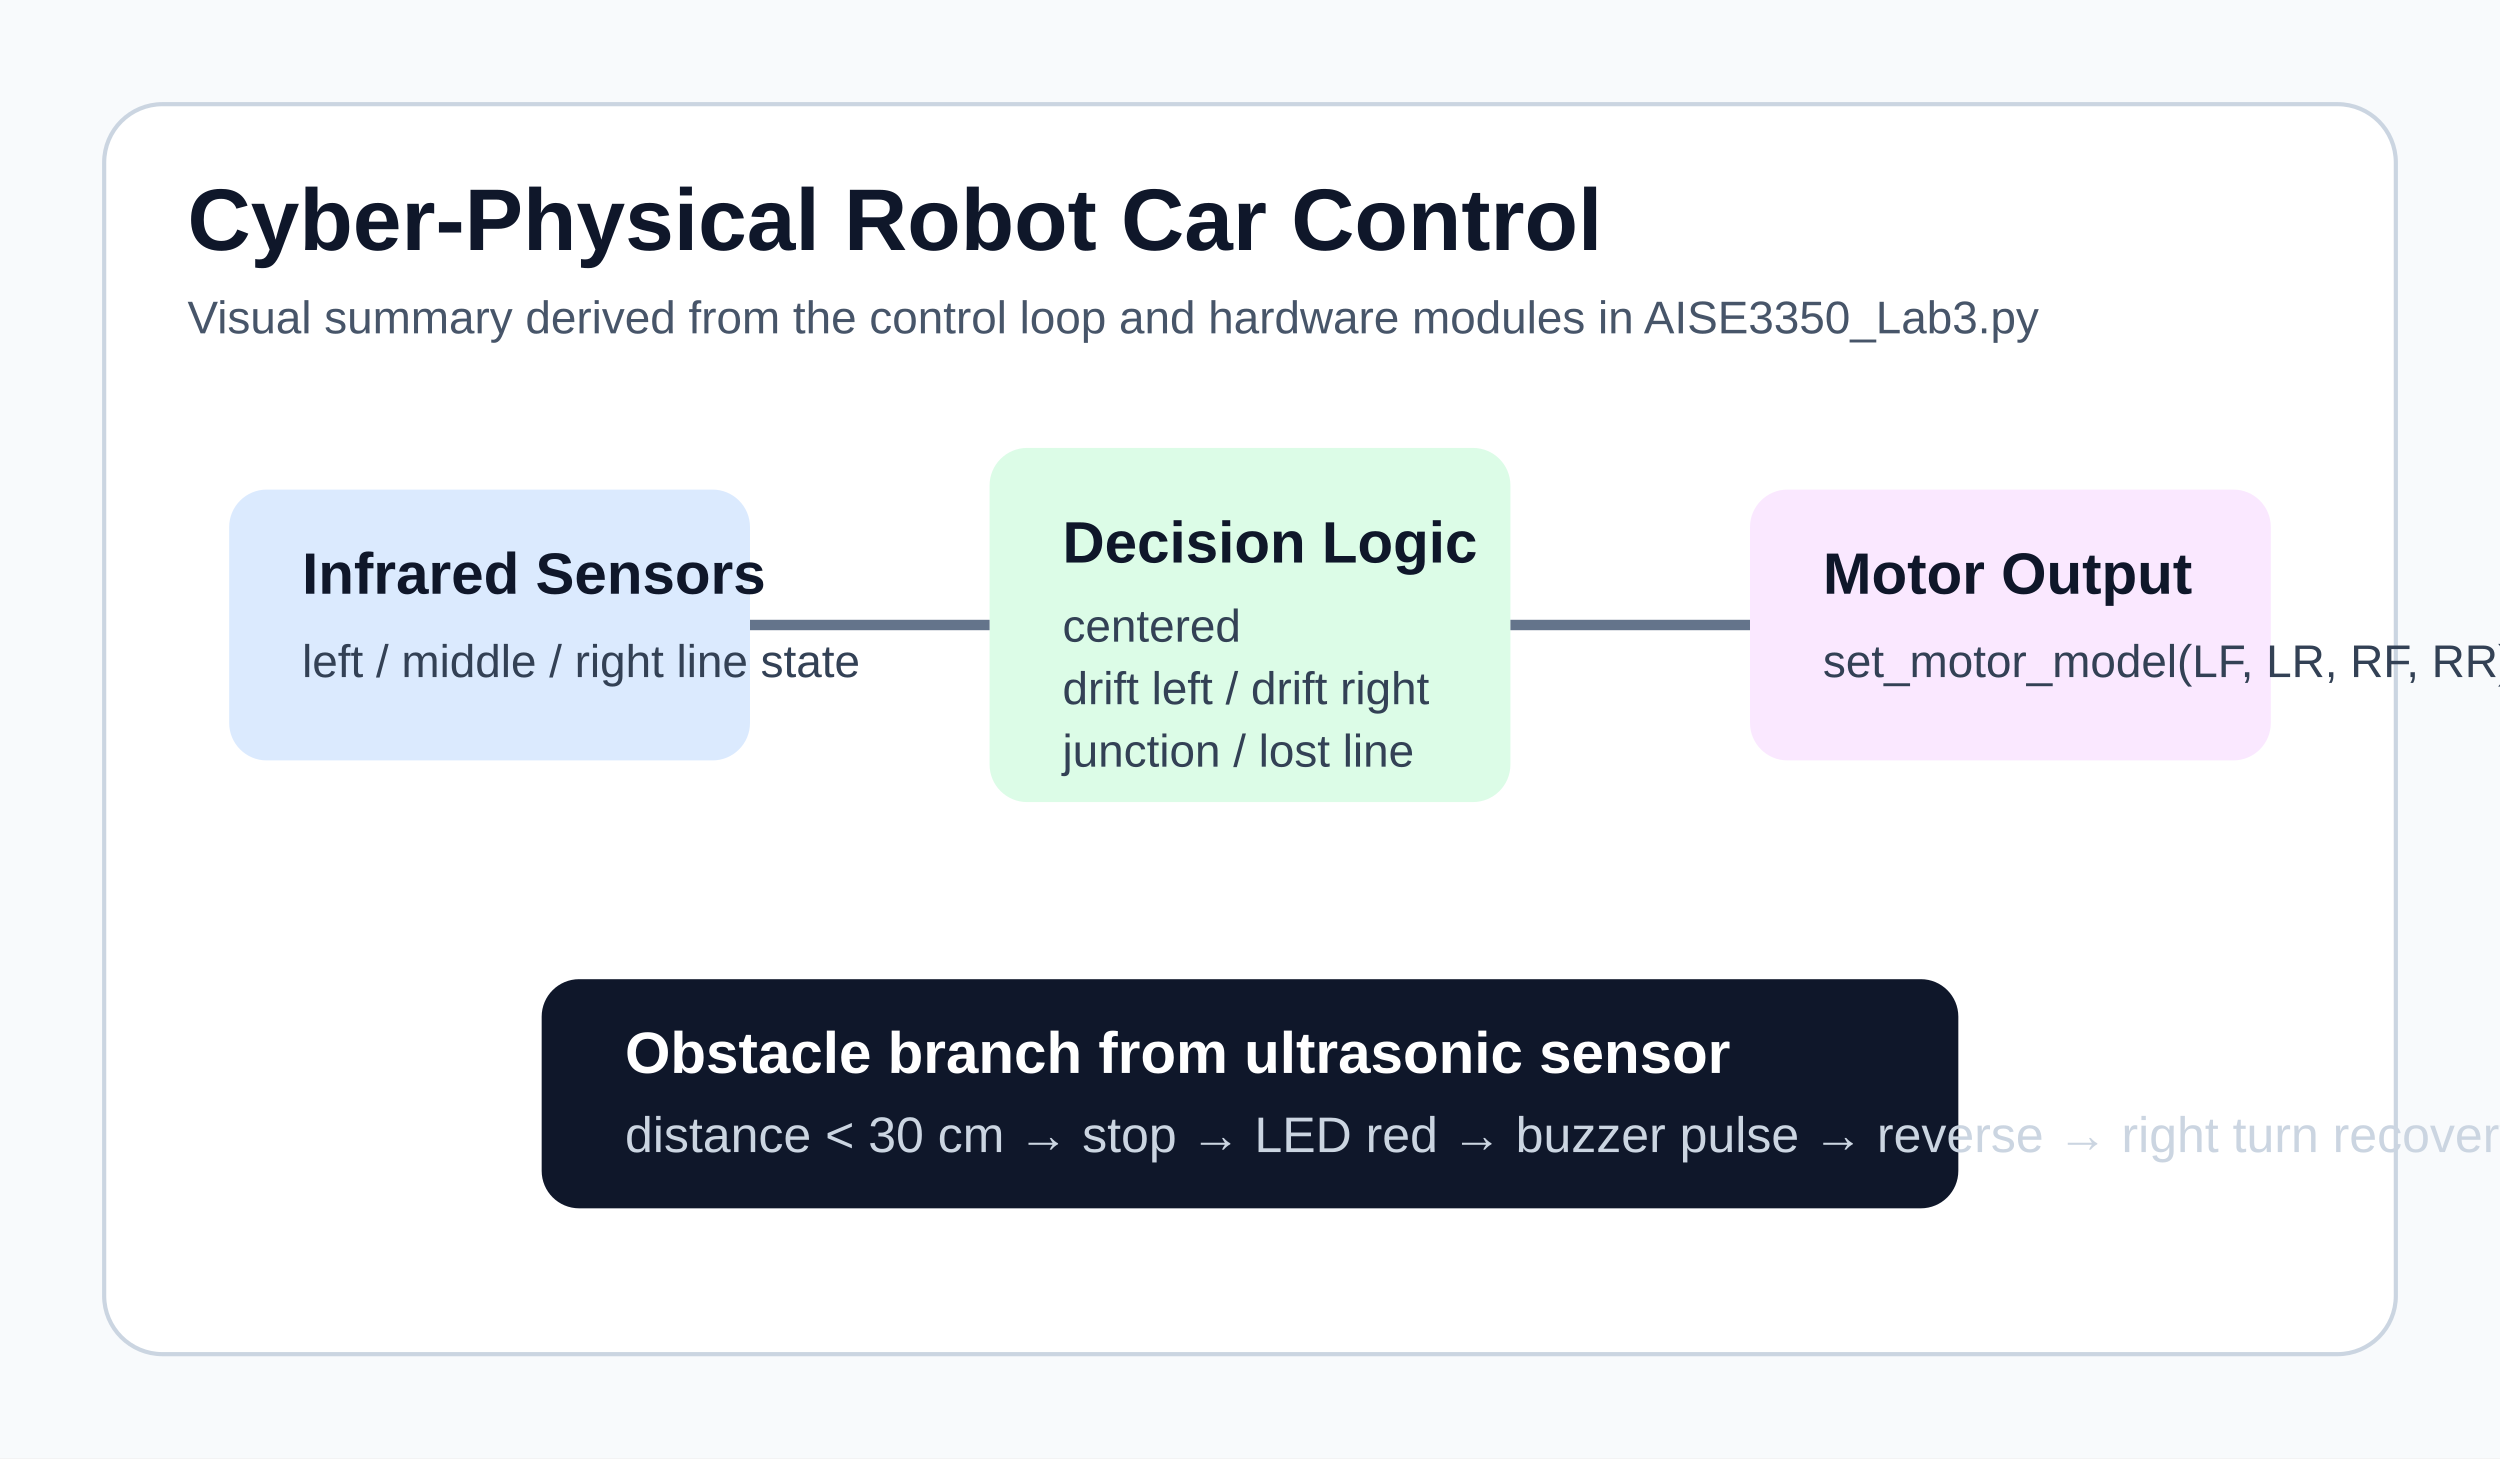
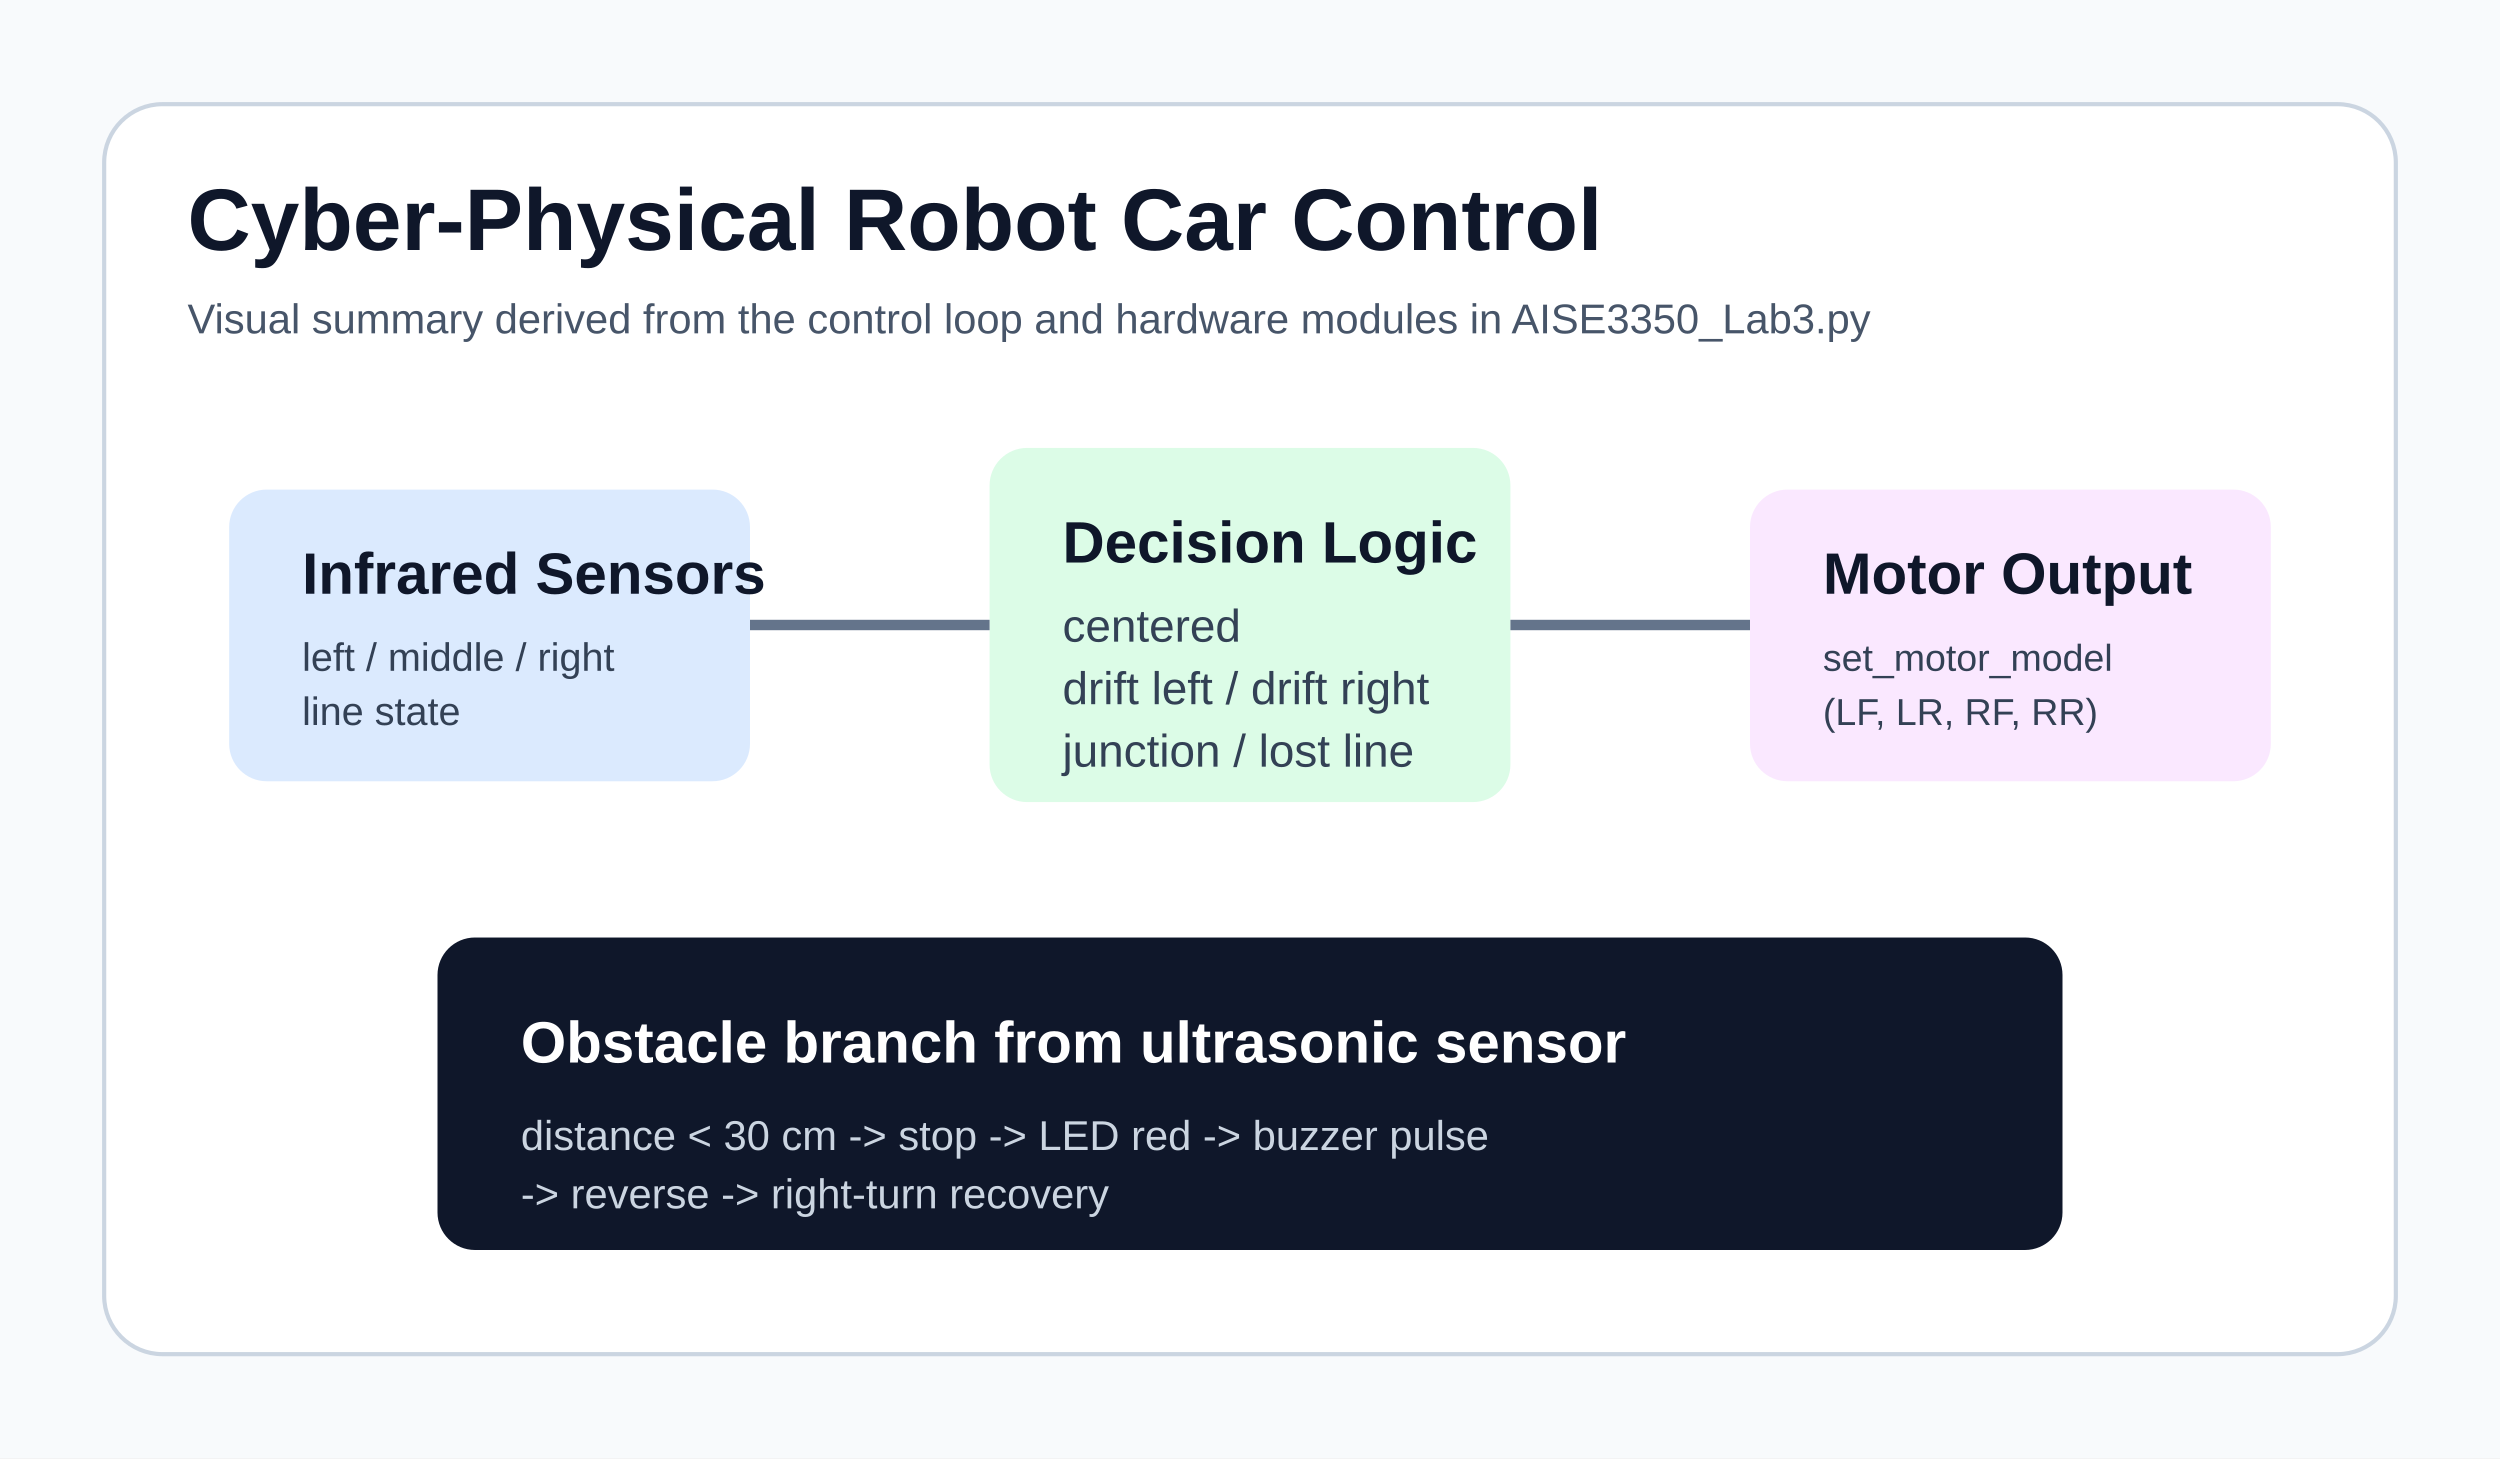
<svg xmlns="http://www.w3.org/2000/svg" width="1200" height="700" viewBox="0 0 1200 700">
  <rect width="1200" height="700" fill="#f8fafc" />
  <rect x="50" y="50" width="1100" height="600" rx="28" fill="#ffffff" stroke="#cbd5e1" stroke-width="2" />
  <text x="90" y="120" font-family="Arial, sans-serif" font-size="42" font-weight="700" fill="#0f172a">Cyber-Physical Robot Car Control</text>
-   <text x="90" y="160" font-family="Arial, sans-serif" font-size="22" fill="#475569">Visual summary derived from the control loop and hardware modules in AISE3350_Lab3.py</text>
-   <rect x="110" y="235" width="250" height="130" rx="18" fill="#dbeafe" />
+   <text x="90" y="160" font-family="Arial, sans-serif" font-size="20" fill="#475569">Visual summary derived from the control loop and hardware modules in AISE3350_Lab3.py</text>
+   <rect x="110" y="235" width="250" height="140" rx="18" fill="#dbeafe" />
  <text x="145" y="285" font-family="Arial, sans-serif" font-size="28" font-weight="700" fill="#0f172a">Infrared Sensors</text>
-   <text x="145" y="325" font-family="Arial, sans-serif" font-size="22" fill="#334155">left / middle / right line state</text>
+   <text x="145" y="322" font-family="Arial, sans-serif" font-size="19" fill="#334155">left / middle / right</text>
+   <text x="145" y="348" font-family="Arial, sans-serif" font-size="19" fill="#334155">line state</text>
  <rect x="475" y="215" width="250" height="170" rx="18" fill="#dcfce7" />
  <text x="510" y="270" font-family="Arial, sans-serif" font-size="28" font-weight="700" fill="#0f172a">Decision Logic</text>
  <text x="510" y="308" font-family="Arial, sans-serif" font-size="22" fill="#334155">centered</text>
  <text x="510" y="338" font-family="Arial, sans-serif" font-size="22" fill="#334155">drift left / drift right</text>
  <text x="510" y="368" font-family="Arial, sans-serif" font-size="22" fill="#334155">junction / lost line</text>
-   <rect x="840" y="235" width="250" height="130" rx="18" fill="#fae8ff" />
+   <rect x="840" y="235" width="250" height="140" rx="18" fill="#fae8ff" />
  <text x="875" y="285" font-family="Arial, sans-serif" font-size="28" font-weight="700" fill="#0f172a">Motor Output</text>
-   <text x="875" y="325" font-family="Arial, sans-serif" font-size="22" fill="#334155">set_motor_model(LF, LR, RF, RR)</text>
+   <text x="875" y="322" font-family="Arial, sans-serif" font-size="18" fill="#334155">set_motor_model</text>
+   <text x="875" y="348" font-family="Arial, sans-serif" font-size="18" fill="#334155">(LF, LR, RF, RR)</text>
  <line x1="360" y1="300" x2="475" y2="300" stroke="#64748b" stroke-width="5" />
  <line x1="725" y1="300" x2="840" y2="300" stroke="#64748b" stroke-width="5" />
-   <rect x="260" y="470" width="680" height="110" rx="18" fill="#0f172a" />
-   <text x="300" y="515" font-family="Arial, sans-serif" font-size="28" font-weight="700" fill="#ffffff">Obstacle branch from ultrasonic sensor</text>
-   <text x="300" y="553" font-family="Arial, sans-serif" font-size="24" fill="#cbd5e1">distance &lt; 30 cm → stop → LED red → buzzer pulse → reverse → right turn recovery</text>
+   <rect x="210" y="450" width="780" height="150" rx="18" fill="#0f172a" />
+   <text x="250" y="510" font-family="Arial, sans-serif" font-size="28" font-weight="700" fill="#ffffff">Obstacle branch from ultrasonic sensor</text>
+   <text x="250" y="552" font-family="Arial, sans-serif" font-size="20" fill="#cbd5e1">distance &lt; 30 cm -&gt; stop -&gt; LED red -&gt; buzzer pulse</text>
+   <text x="250" y="580" font-family="Arial, sans-serif" font-size="20" fill="#cbd5e1">-&gt; reverse -&gt; right-turn recovery</text>
</svg>
